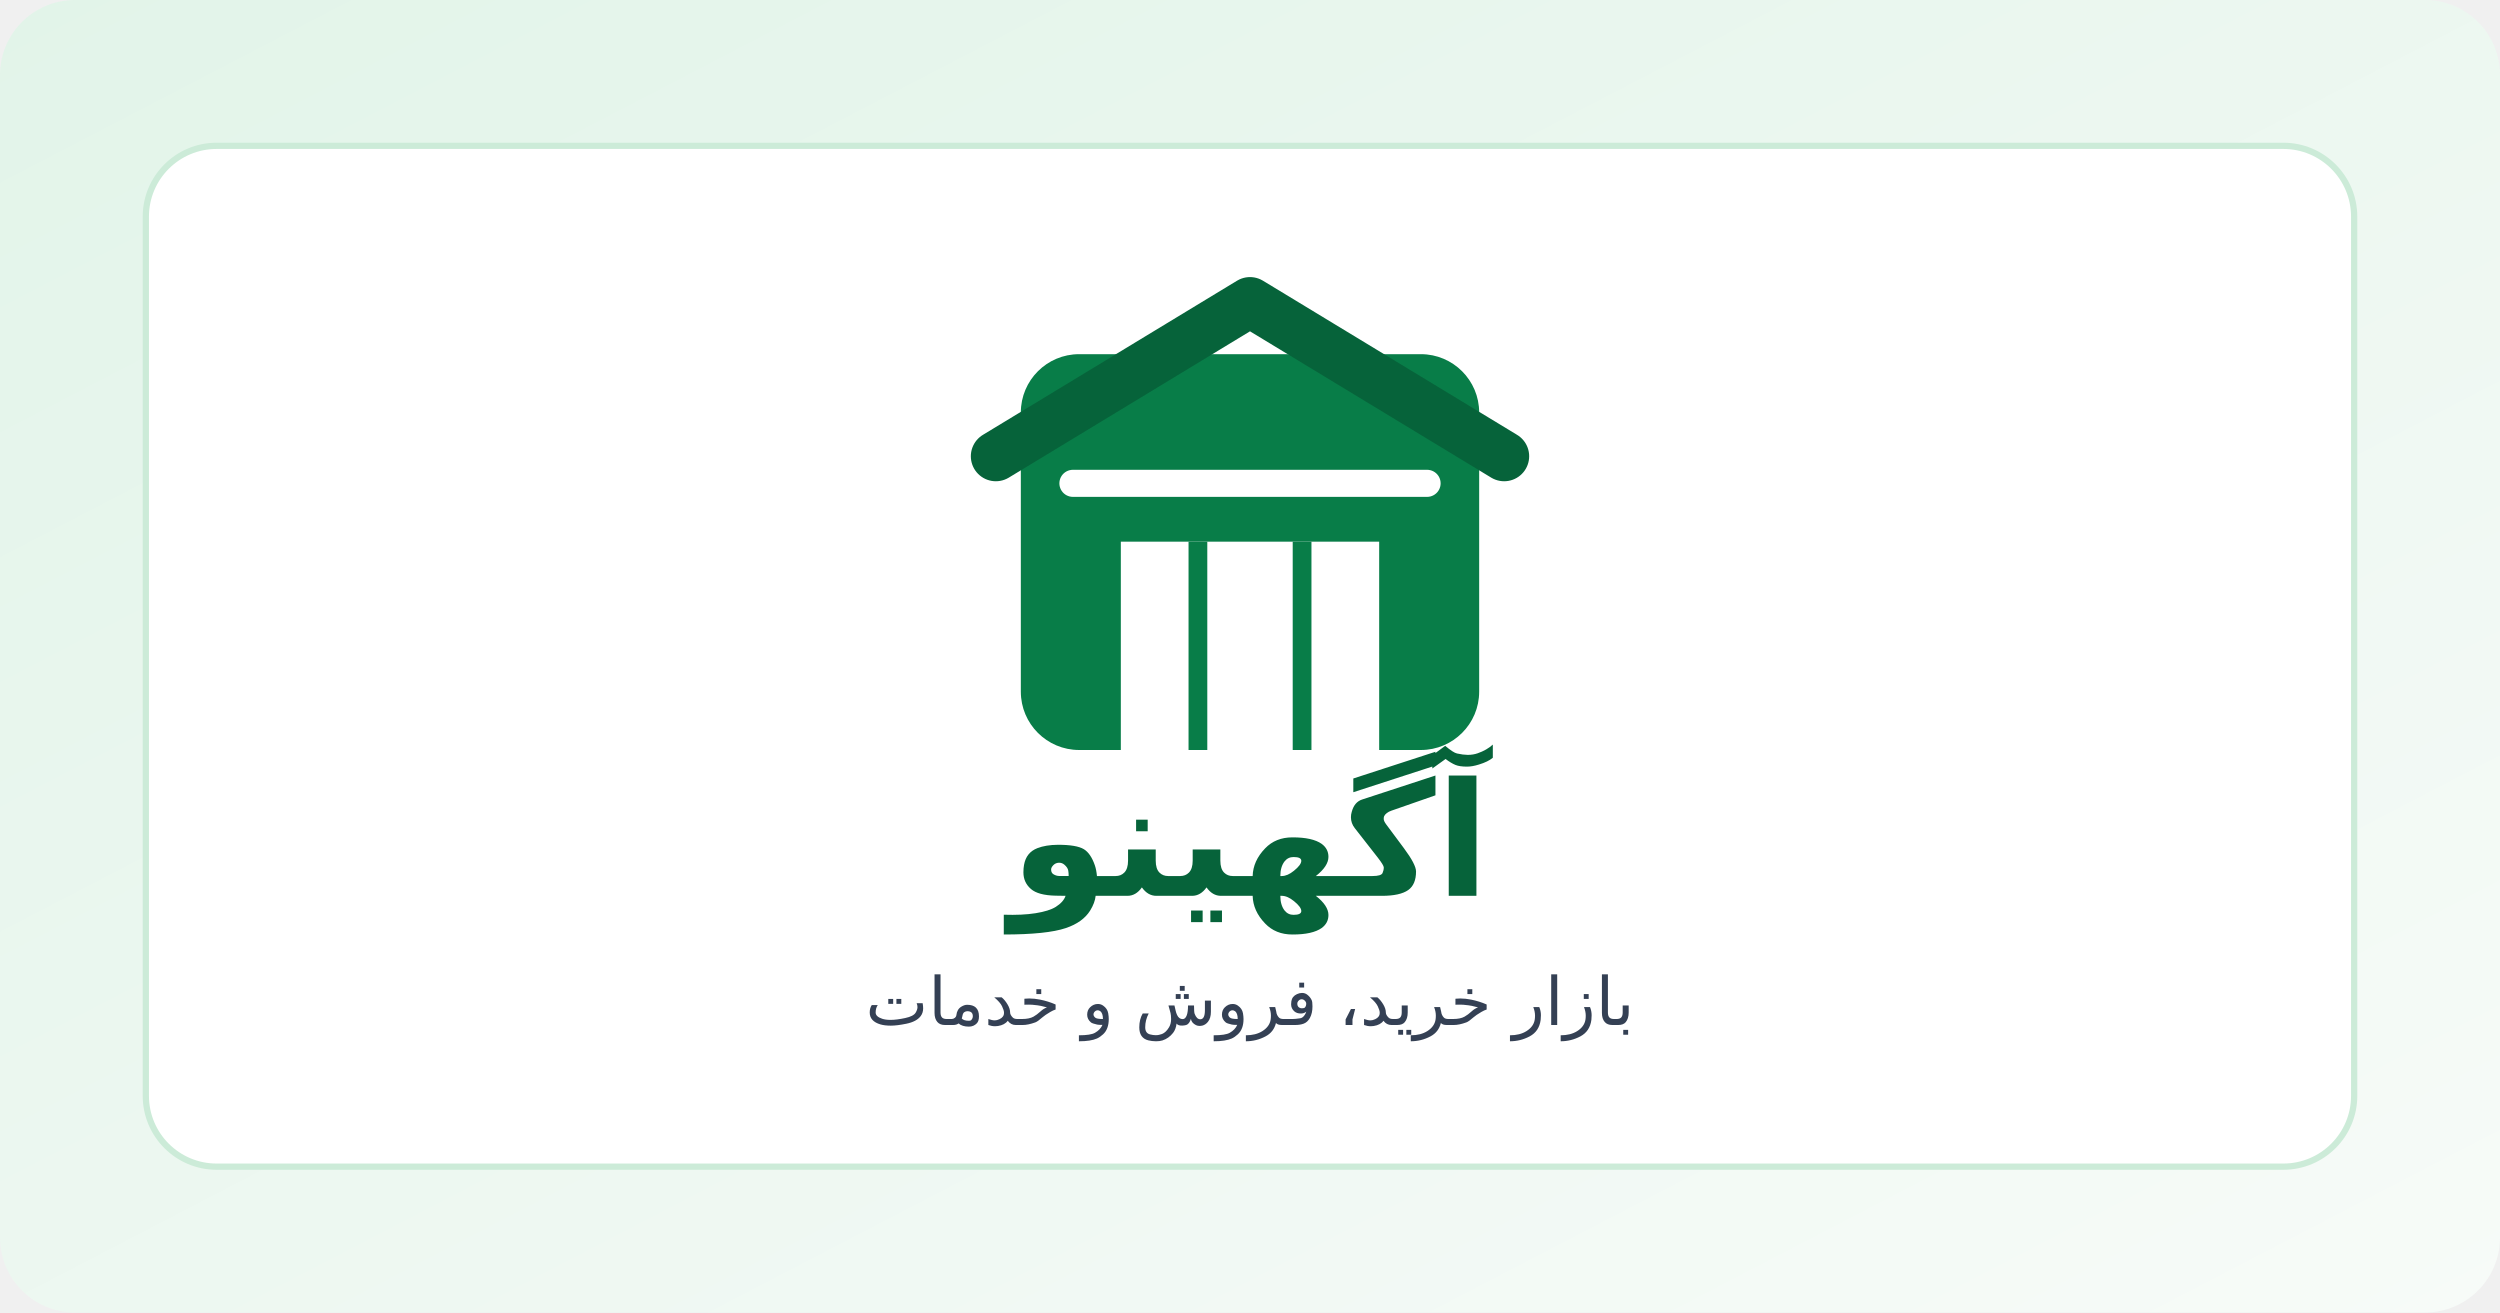
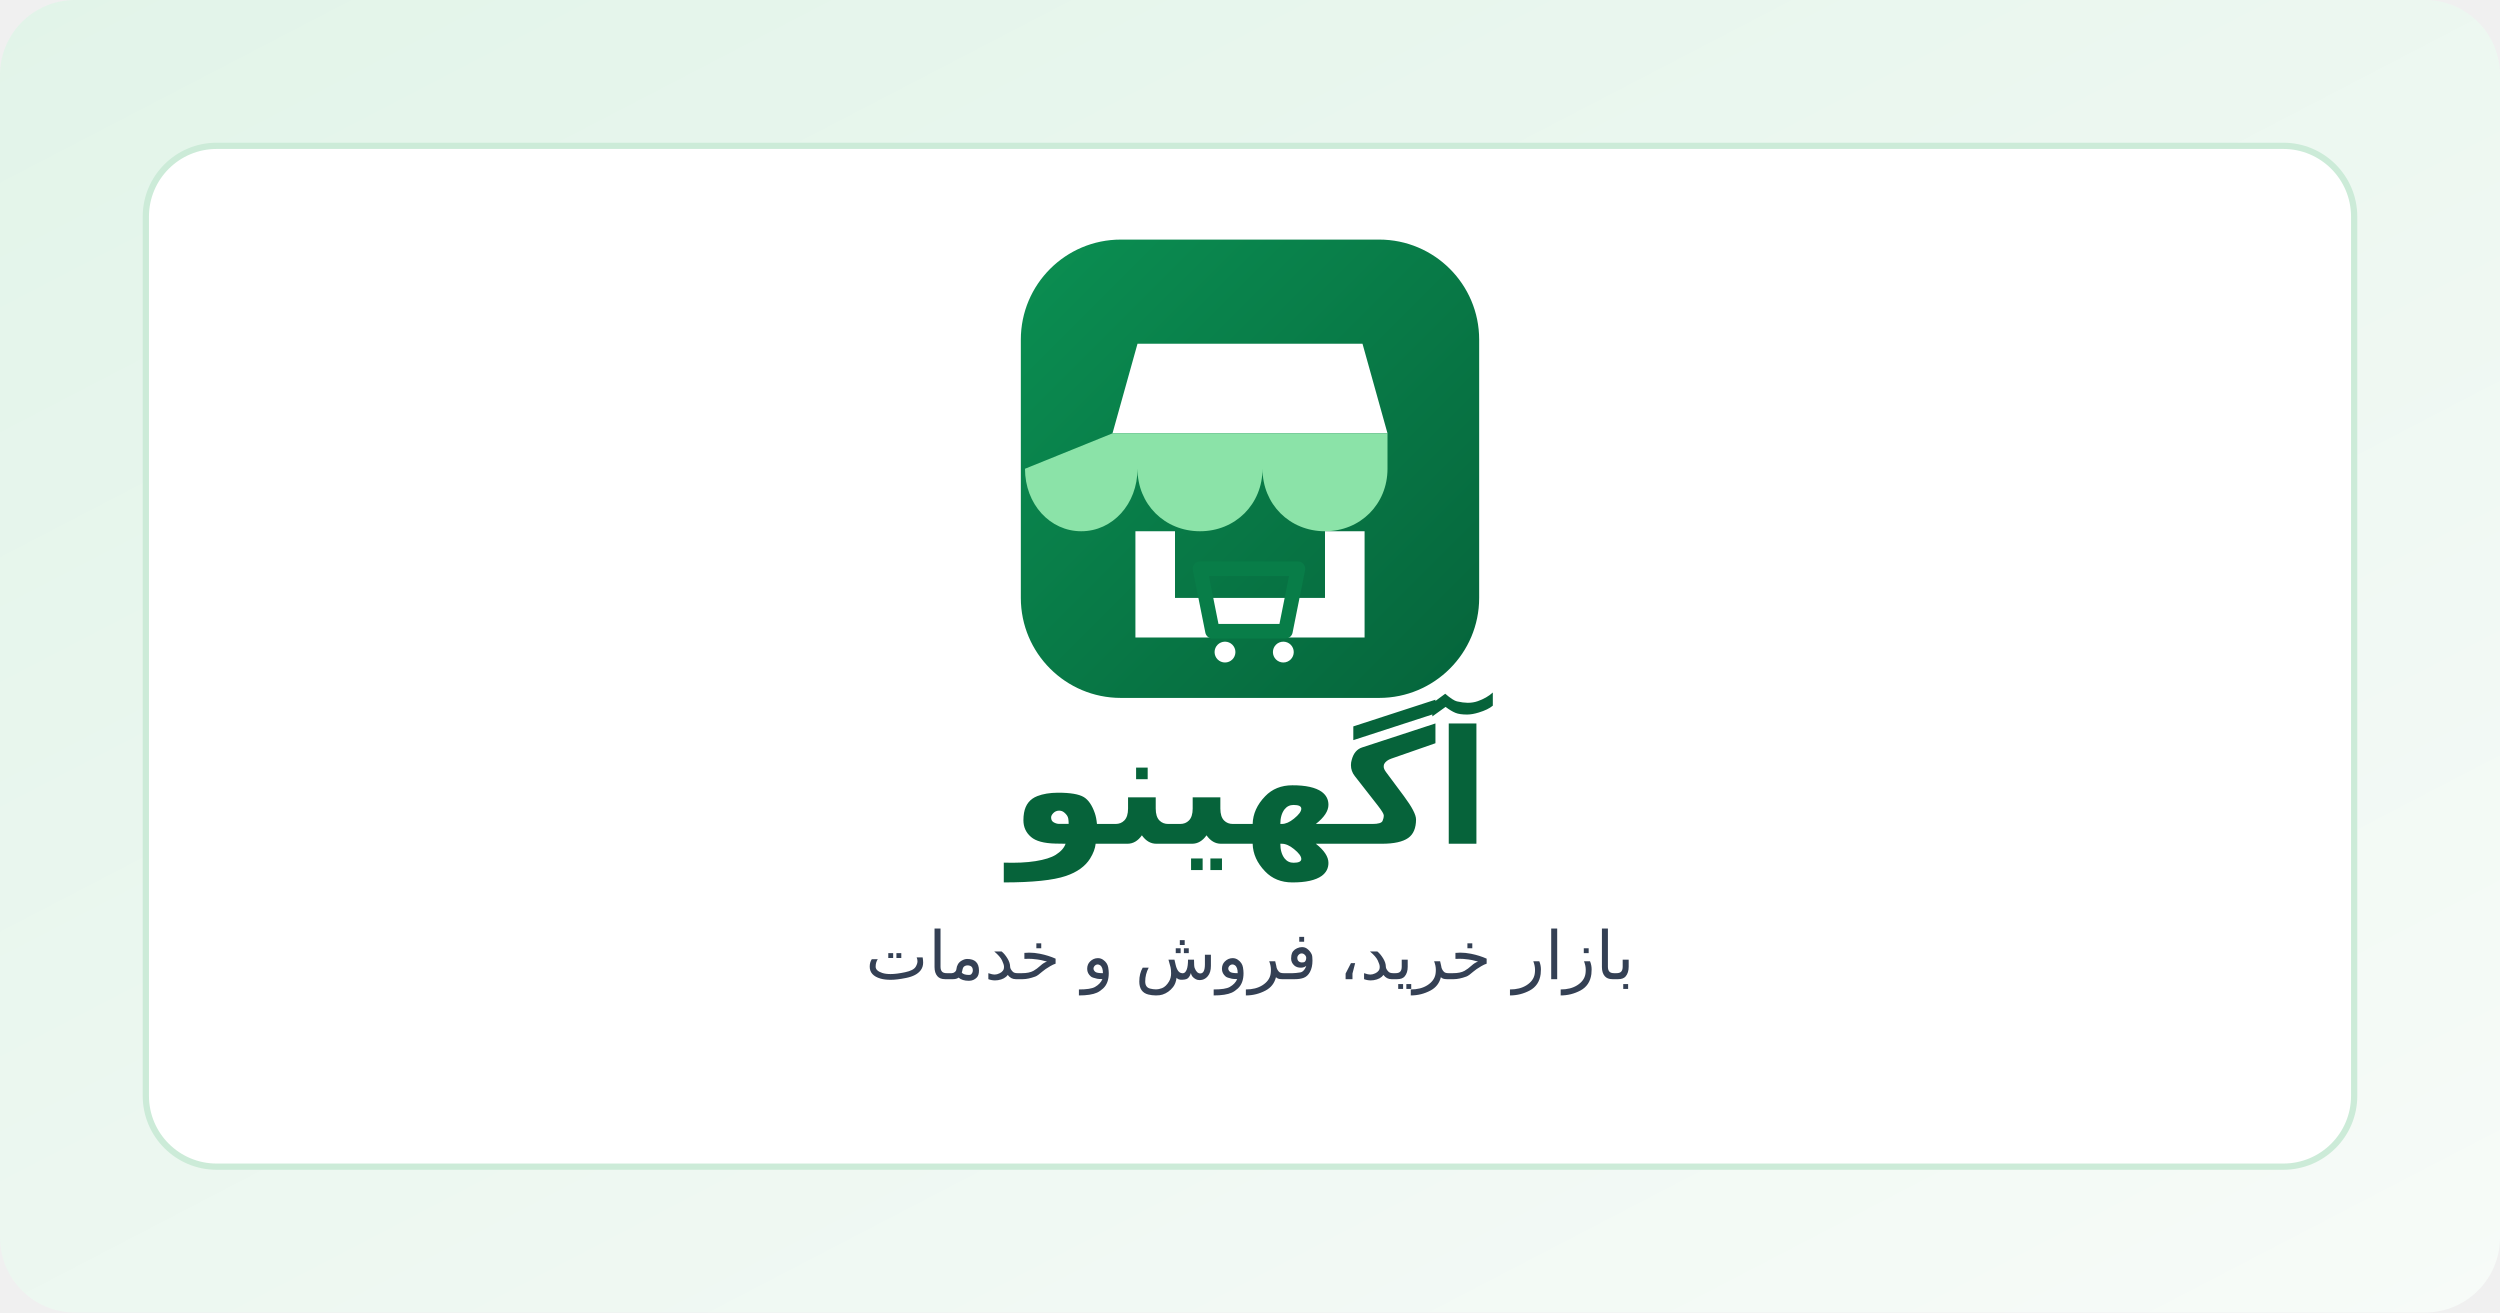
<svg xmlns="http://www.w3.org/2000/svg" width="1200" height="630" viewBox="0 0 1200 630">
  <defs>
    <linearGradient id="bg" x1="0" y1="0" x2="1" y2="1">
      <stop stop-color="#e2f4e9" />
      <stop offset="1" stop-color="#f7fbf8" />
    </linearGradient>
+     <linearGradient id="brand" x1="0" y1="0" x2="1" y2="1">
+       <stop stop-color="#0b8f52" />
+       <stop offset="1" stop-color="#05643b" />
+     </linearGradient>
  </defs>
  <rect width="1200" height="630" rx="36" fill="url(#bg)" />
  <rect x="70" y="70" width="1060" height="490" rx="34" fill="#fff" stroke="#ccebd8" stroke-width="3" />
-   <g transform="translate(490 145)">
-     <rect x="0" y="25" width="220" height="190" rx="28" fill="#087d48" />
-     <path d="M-12 74 L110 0 L232 74" fill="none" stroke="#06633a" stroke-width="24" stroke-linecap="round" stroke-linejoin="round" />
-     <path d="M48 115h124v100H48z" fill="#fff" />
-     <path d="M85 115v100M135 115v100" stroke="#087d48" stroke-width="9" />
-     <path d="M25 87h170" stroke="#fff" stroke-width="13" stroke-linecap="round" />
+   <g transform="translate(490 115)">
+     <rect width="220" height="220" rx="48" fill="url(#brand)" />
+     <path d="M44 93h132l-12-43H56z" fill="#fff" />
+     <path d="M44 93h132v17c0 17-13 30-30 30s-30-13-30-30c0 17-13 30-30 30s-30-13-30-30c0 17-12 30-27 30s-27-13-27-30z" fill="#8be3a8" />
+     <path d="M55 140v51h110v-51h-19v32H74v-32z" fill="#fff" />
+     <path d="M86 158h47l-6 30H92z" fill="none" stroke="#087d48" stroke-width="7" stroke-linejoin="round" />
+     <circle cx="98" cy="198" r="5" fill="#fff" />
+     <circle cx="126" cy="198" r="5" fill="#fff" />
  </g>
-   <text x="600" y="430" text-anchor="middle" font-family="Tahoma,Arial,sans-serif" font-size="76" font-weight="bold" fill="#06633a">آگهینو</text>
-   <text x="600" y="492" text-anchor="middle" font-family="Tahoma,Arial,sans-serif" font-size="32" fill="#344054">بازار خرید، فروش و خدمات</text>
+   <text x="600" y="405" text-anchor="middle" font-family="Tahoma,Arial,sans-serif" font-size="76" font-weight="bold" fill="#06633a">آگهینو</text>
+   <text x="600" y="470" text-anchor="middle" font-family="Tahoma,Arial,sans-serif" font-size="32" fill="#344054">بازار خرید، فروش و خدمات</text>
</svg>
